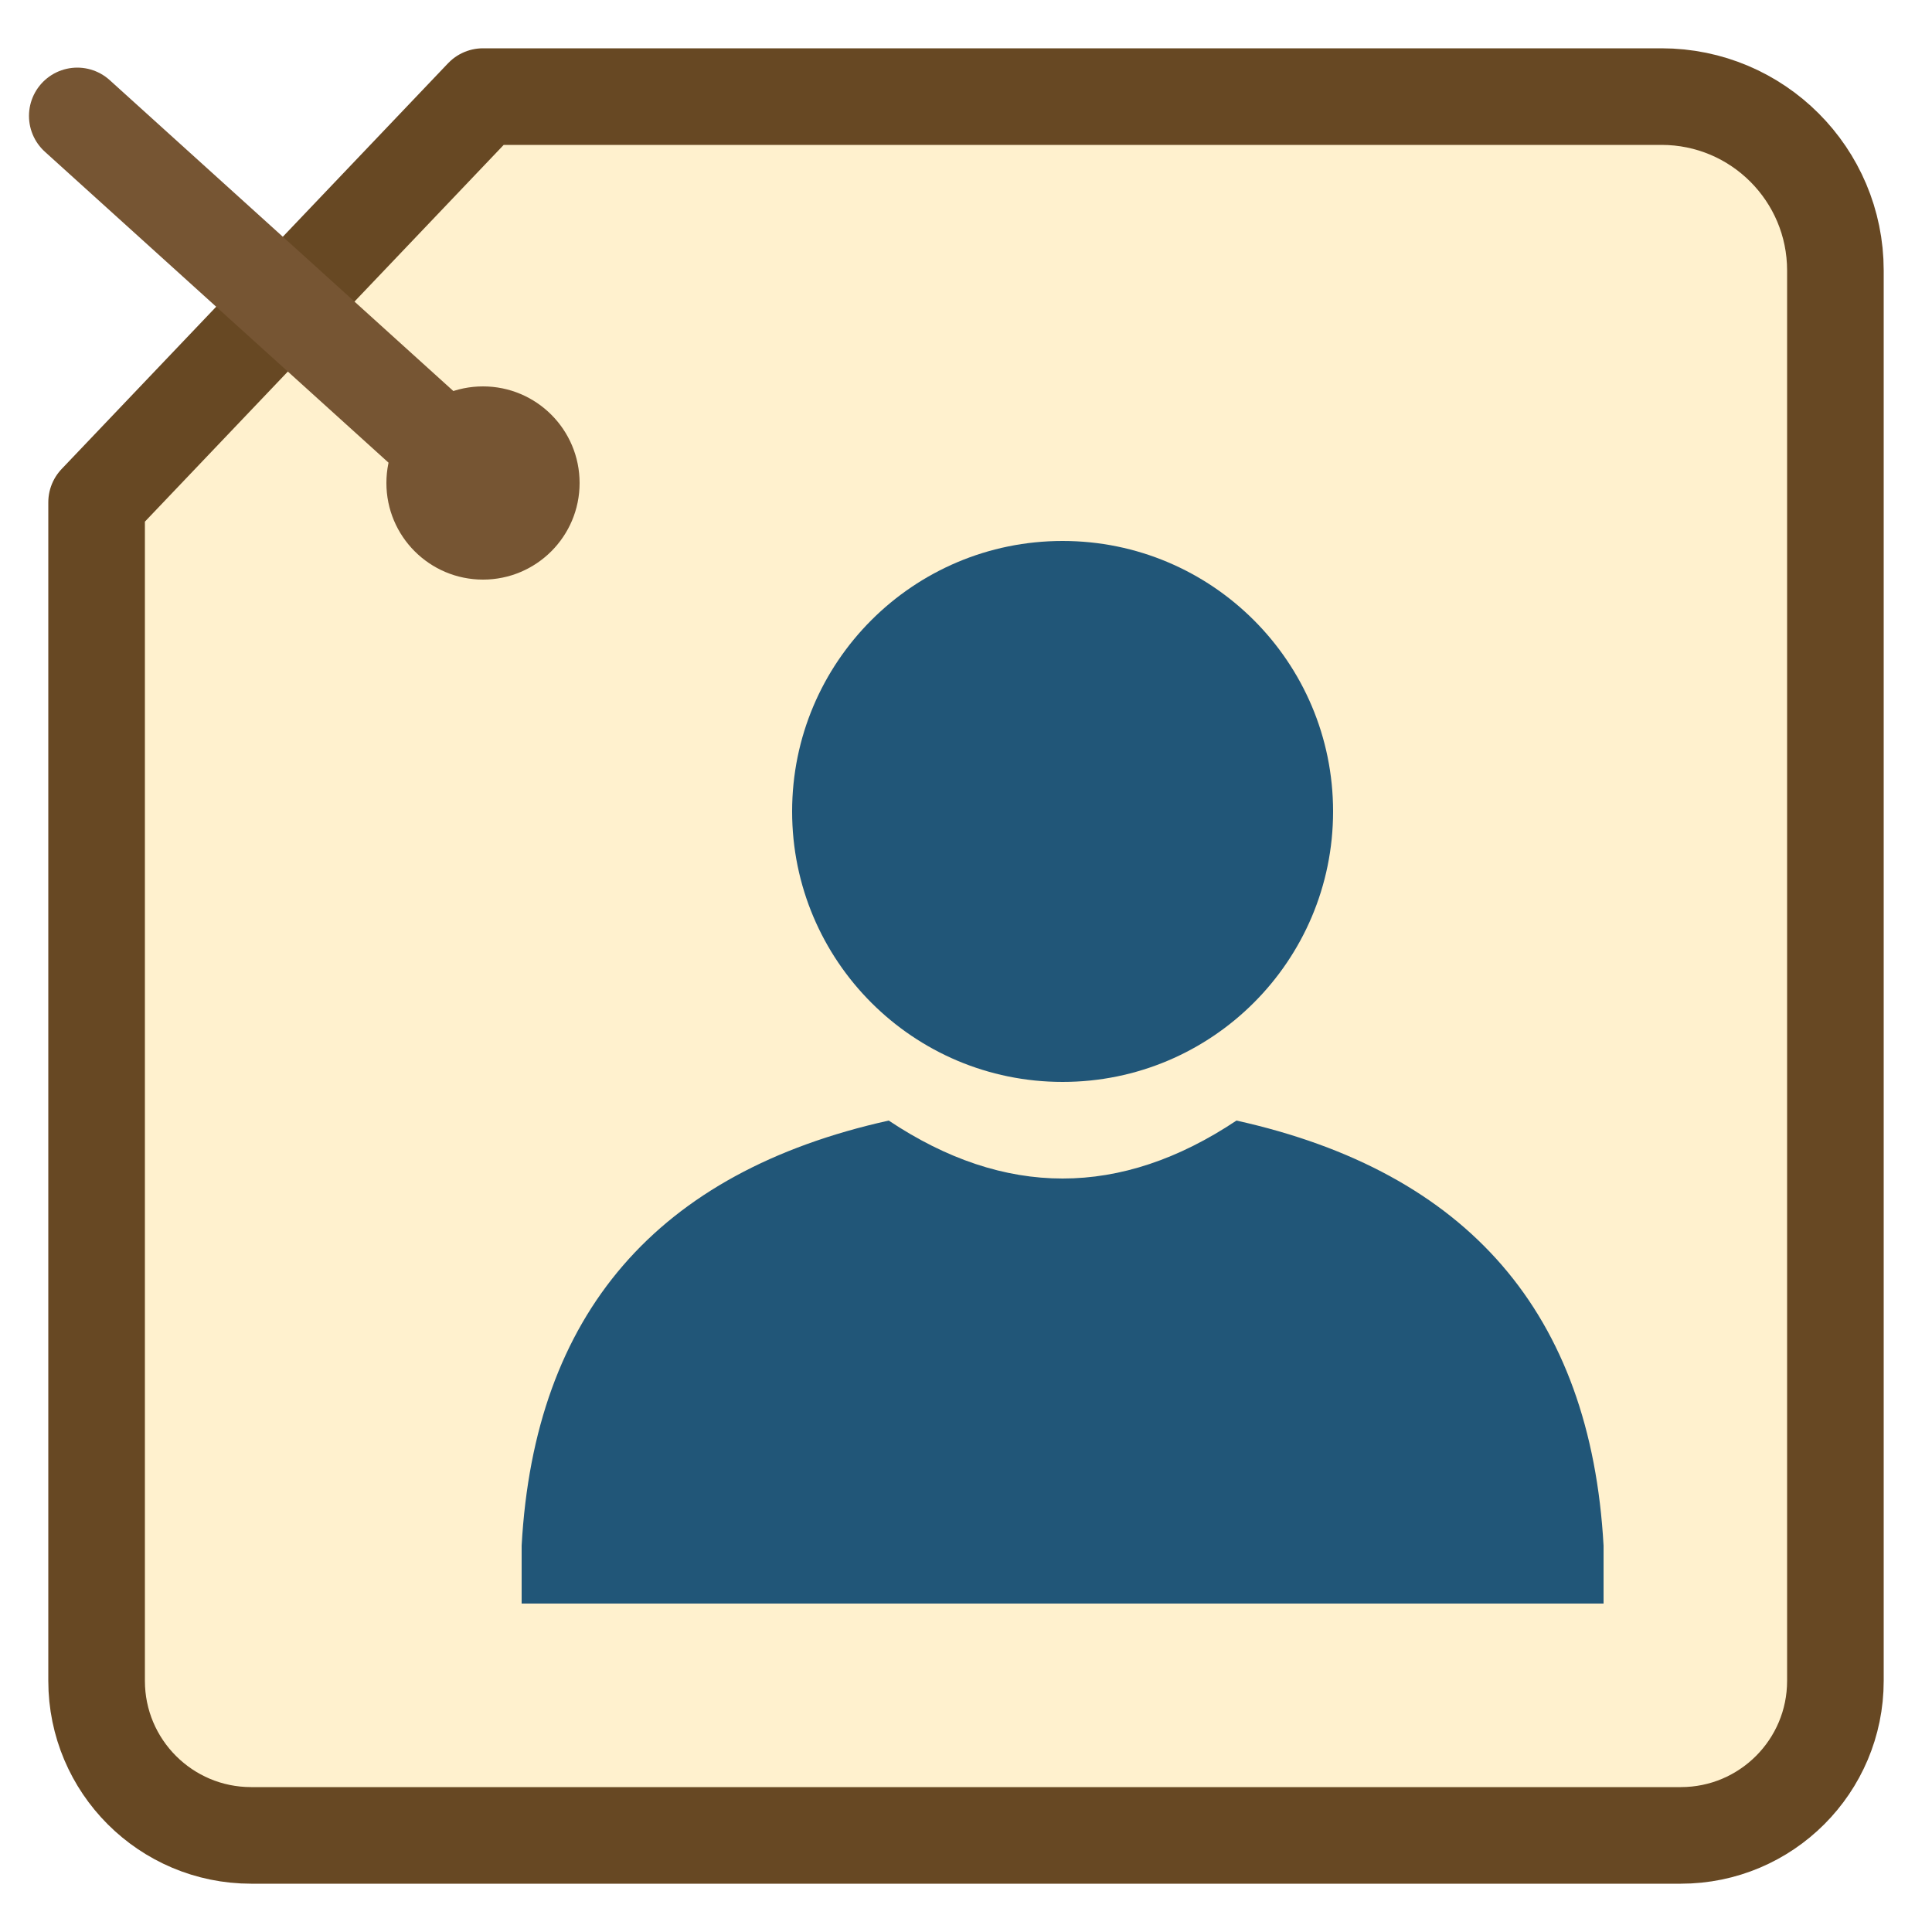
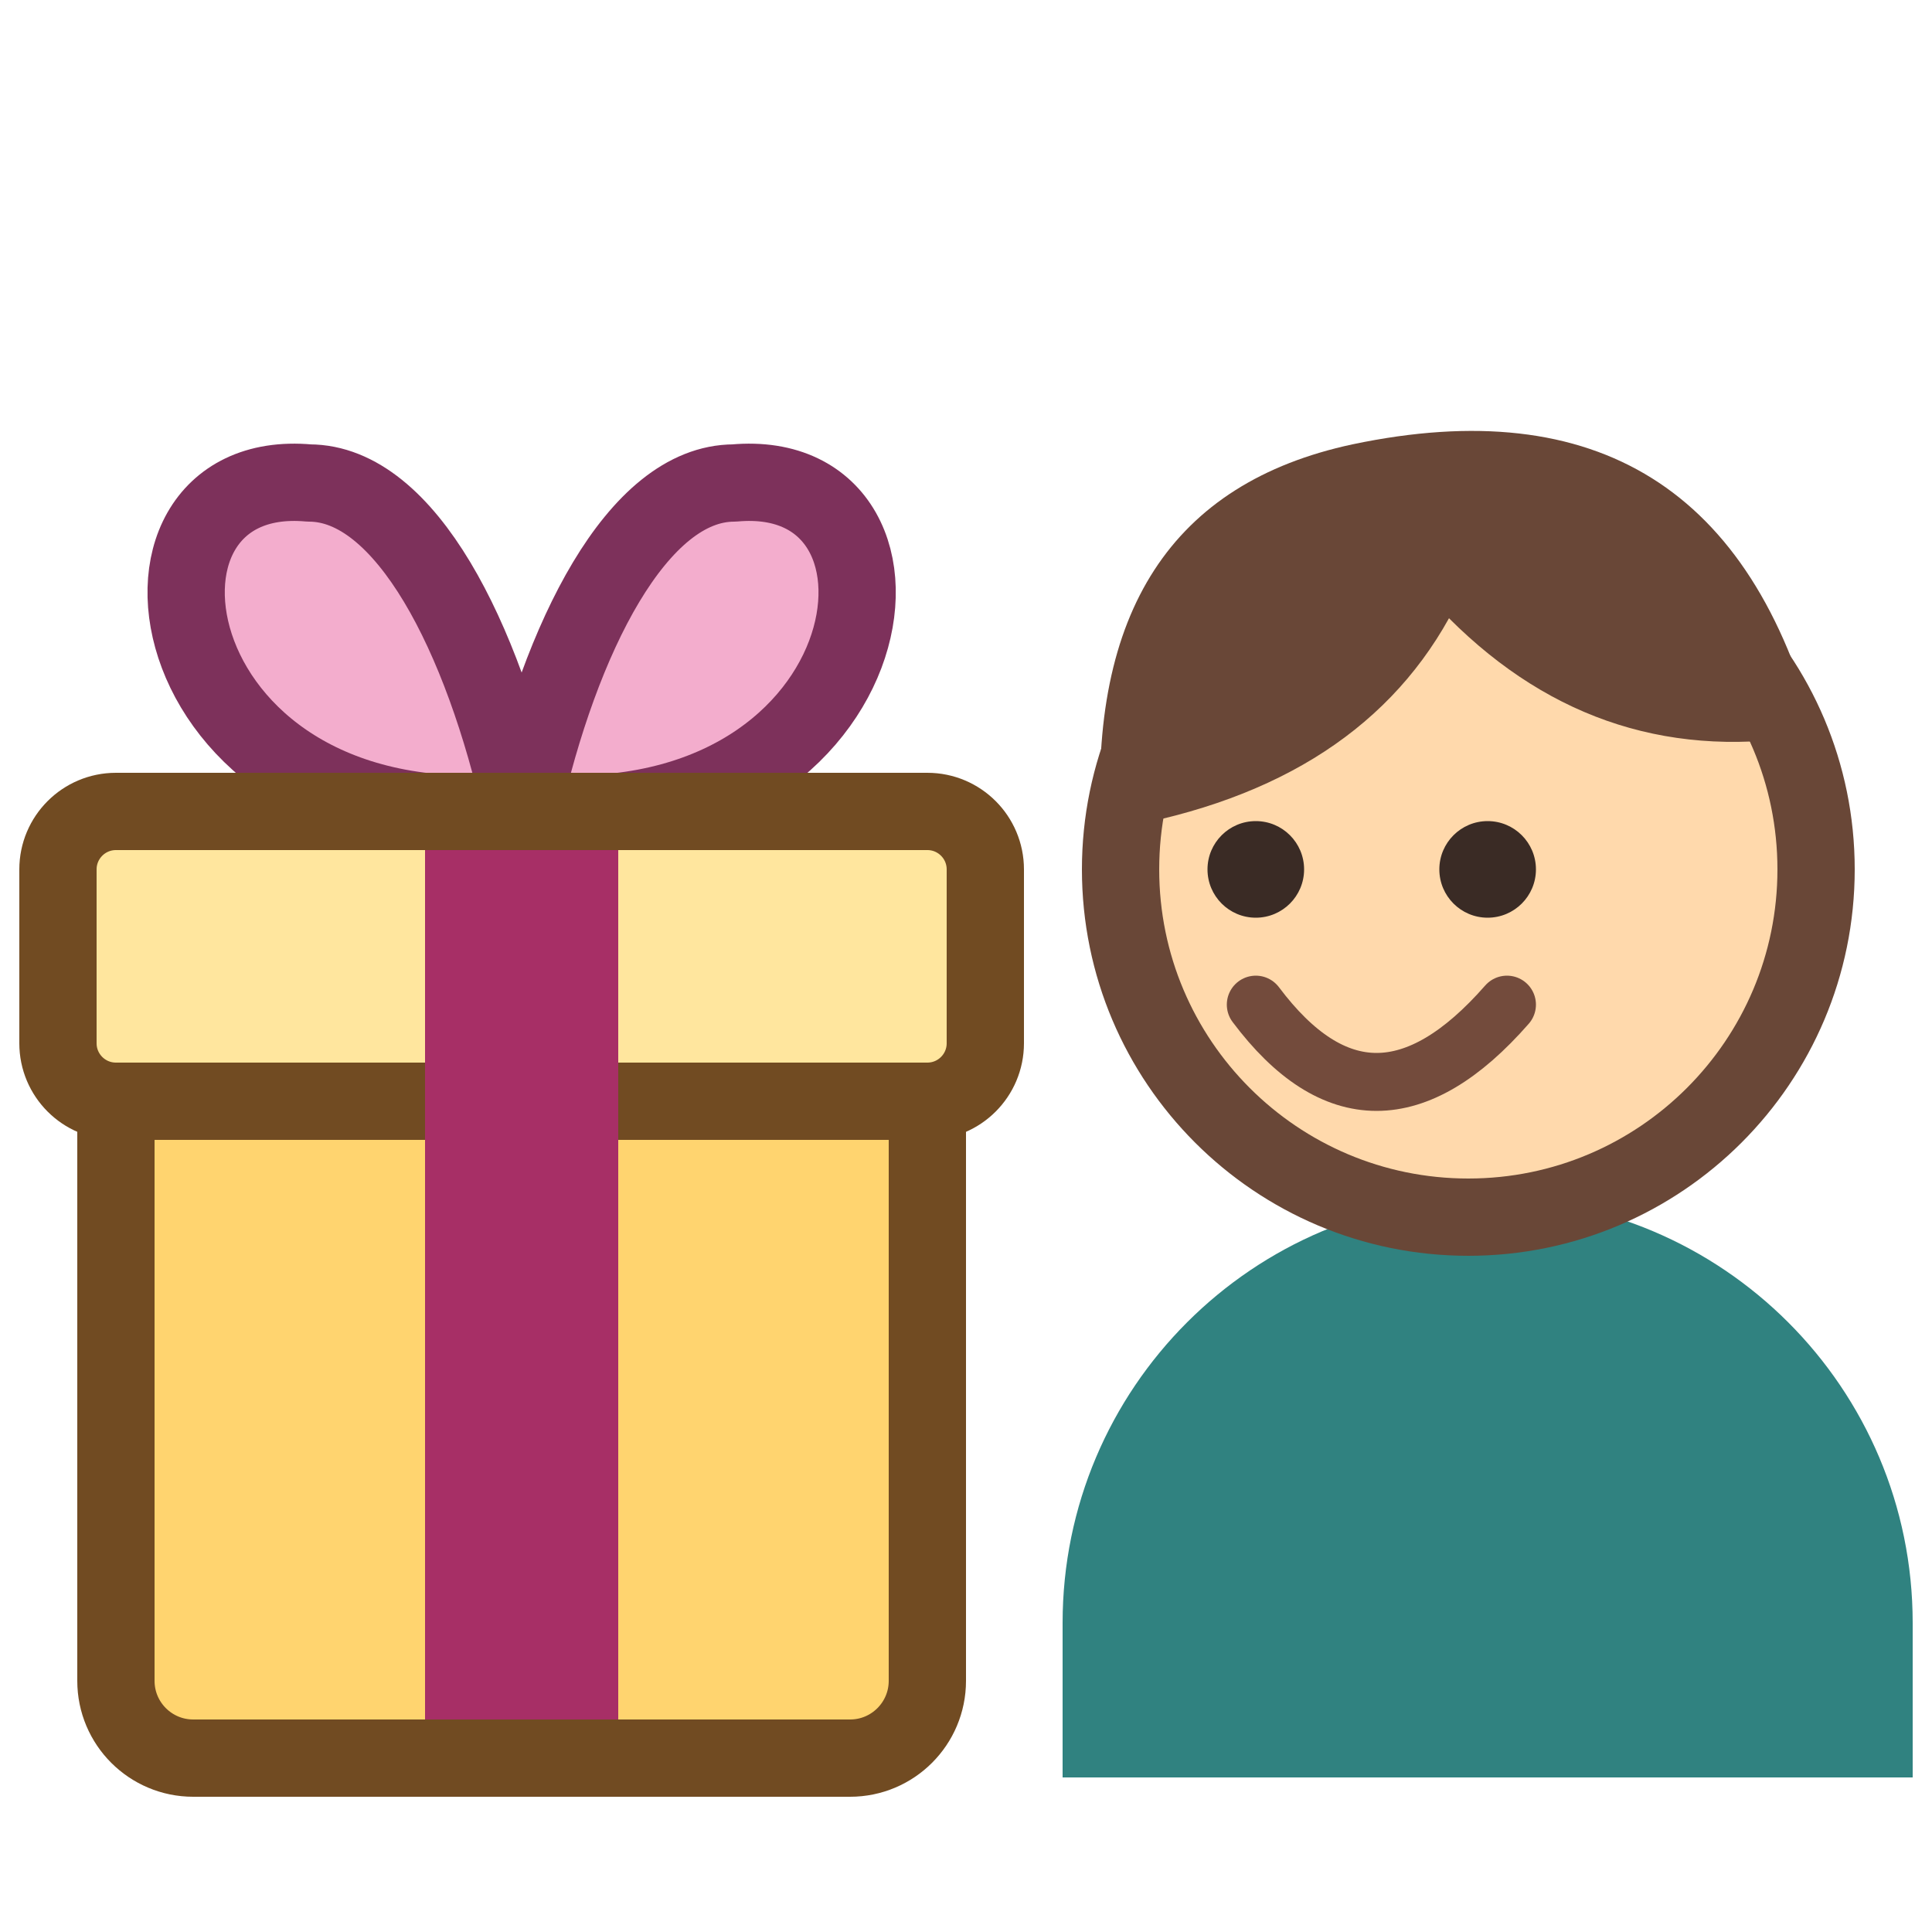
<svg xmlns="http://www.w3.org/2000/svg" viewBox="0 0 100 100">
-   <path d="M5 26 25 5h61a9 9 0 0 1 9 9v73a8 8 0 0 1-8 8H13a8 8 0 0 1-8-8Z" fill="#fff1ce" stroke="#674823" stroke-width="5" stroke-linejoin="round" />
-   <circle cx="25" cy="25" r="5" fill="#765533" />
-   <path d="m4 6 21 19" stroke="#765533" stroke-width="5" stroke-linecap="round" />
-   <circle cx="55" cy="42" r="14" fill="#215678" />
-   <path d="M27 80q1-18 19-22 9 6 18 0 18 4 19 22v3H27Z" fill="#215678" />
+   <path d="M55 92v-8a22 22 0 0 1 44 0v8Z" fill="#308280" />
+   <circle cx="76" cy="45" r="18" fill="#ffd9ac" stroke="#694737" stroke-width="4" />
+   <path d="M57 43q-1-17 13-20 19-4 24 15-11 2-19-6-5 9-18 11Z" fill="#694737" />
+   <g fill="#3a2b25">
+     <circle cx="65" cy="45" r="2.5" />
+     <circle cx="77" cy="45" r="2.5" />
+   </g>
+   <path d="M65 52q6 8 13 0" fill="none" stroke="#734b3c" stroke-width="3" stroke-linecap="round" />
+   <path d="M27 42C8 44 5 24 16 25c5 0 9 8 11 17Zm0 0c19 2 22-18 11-17-5 0-9 8-11 17Z" fill="#f3adcd" stroke="#7d315b" stroke-width="4" stroke-linejoin="round" />
+   <rect x="6" y="49" width="42" height="42" rx="4" fill="#ffd46f" stroke="#714b22" stroke-width="4" />
+   <rect x="3" y="42" width="48" height="15" rx="3" fill="#ffe69e" stroke="#714b22" stroke-width="4" />
+   <path d="M22 44h10v45H22Z" fill="#a72f66" />
</svg>
